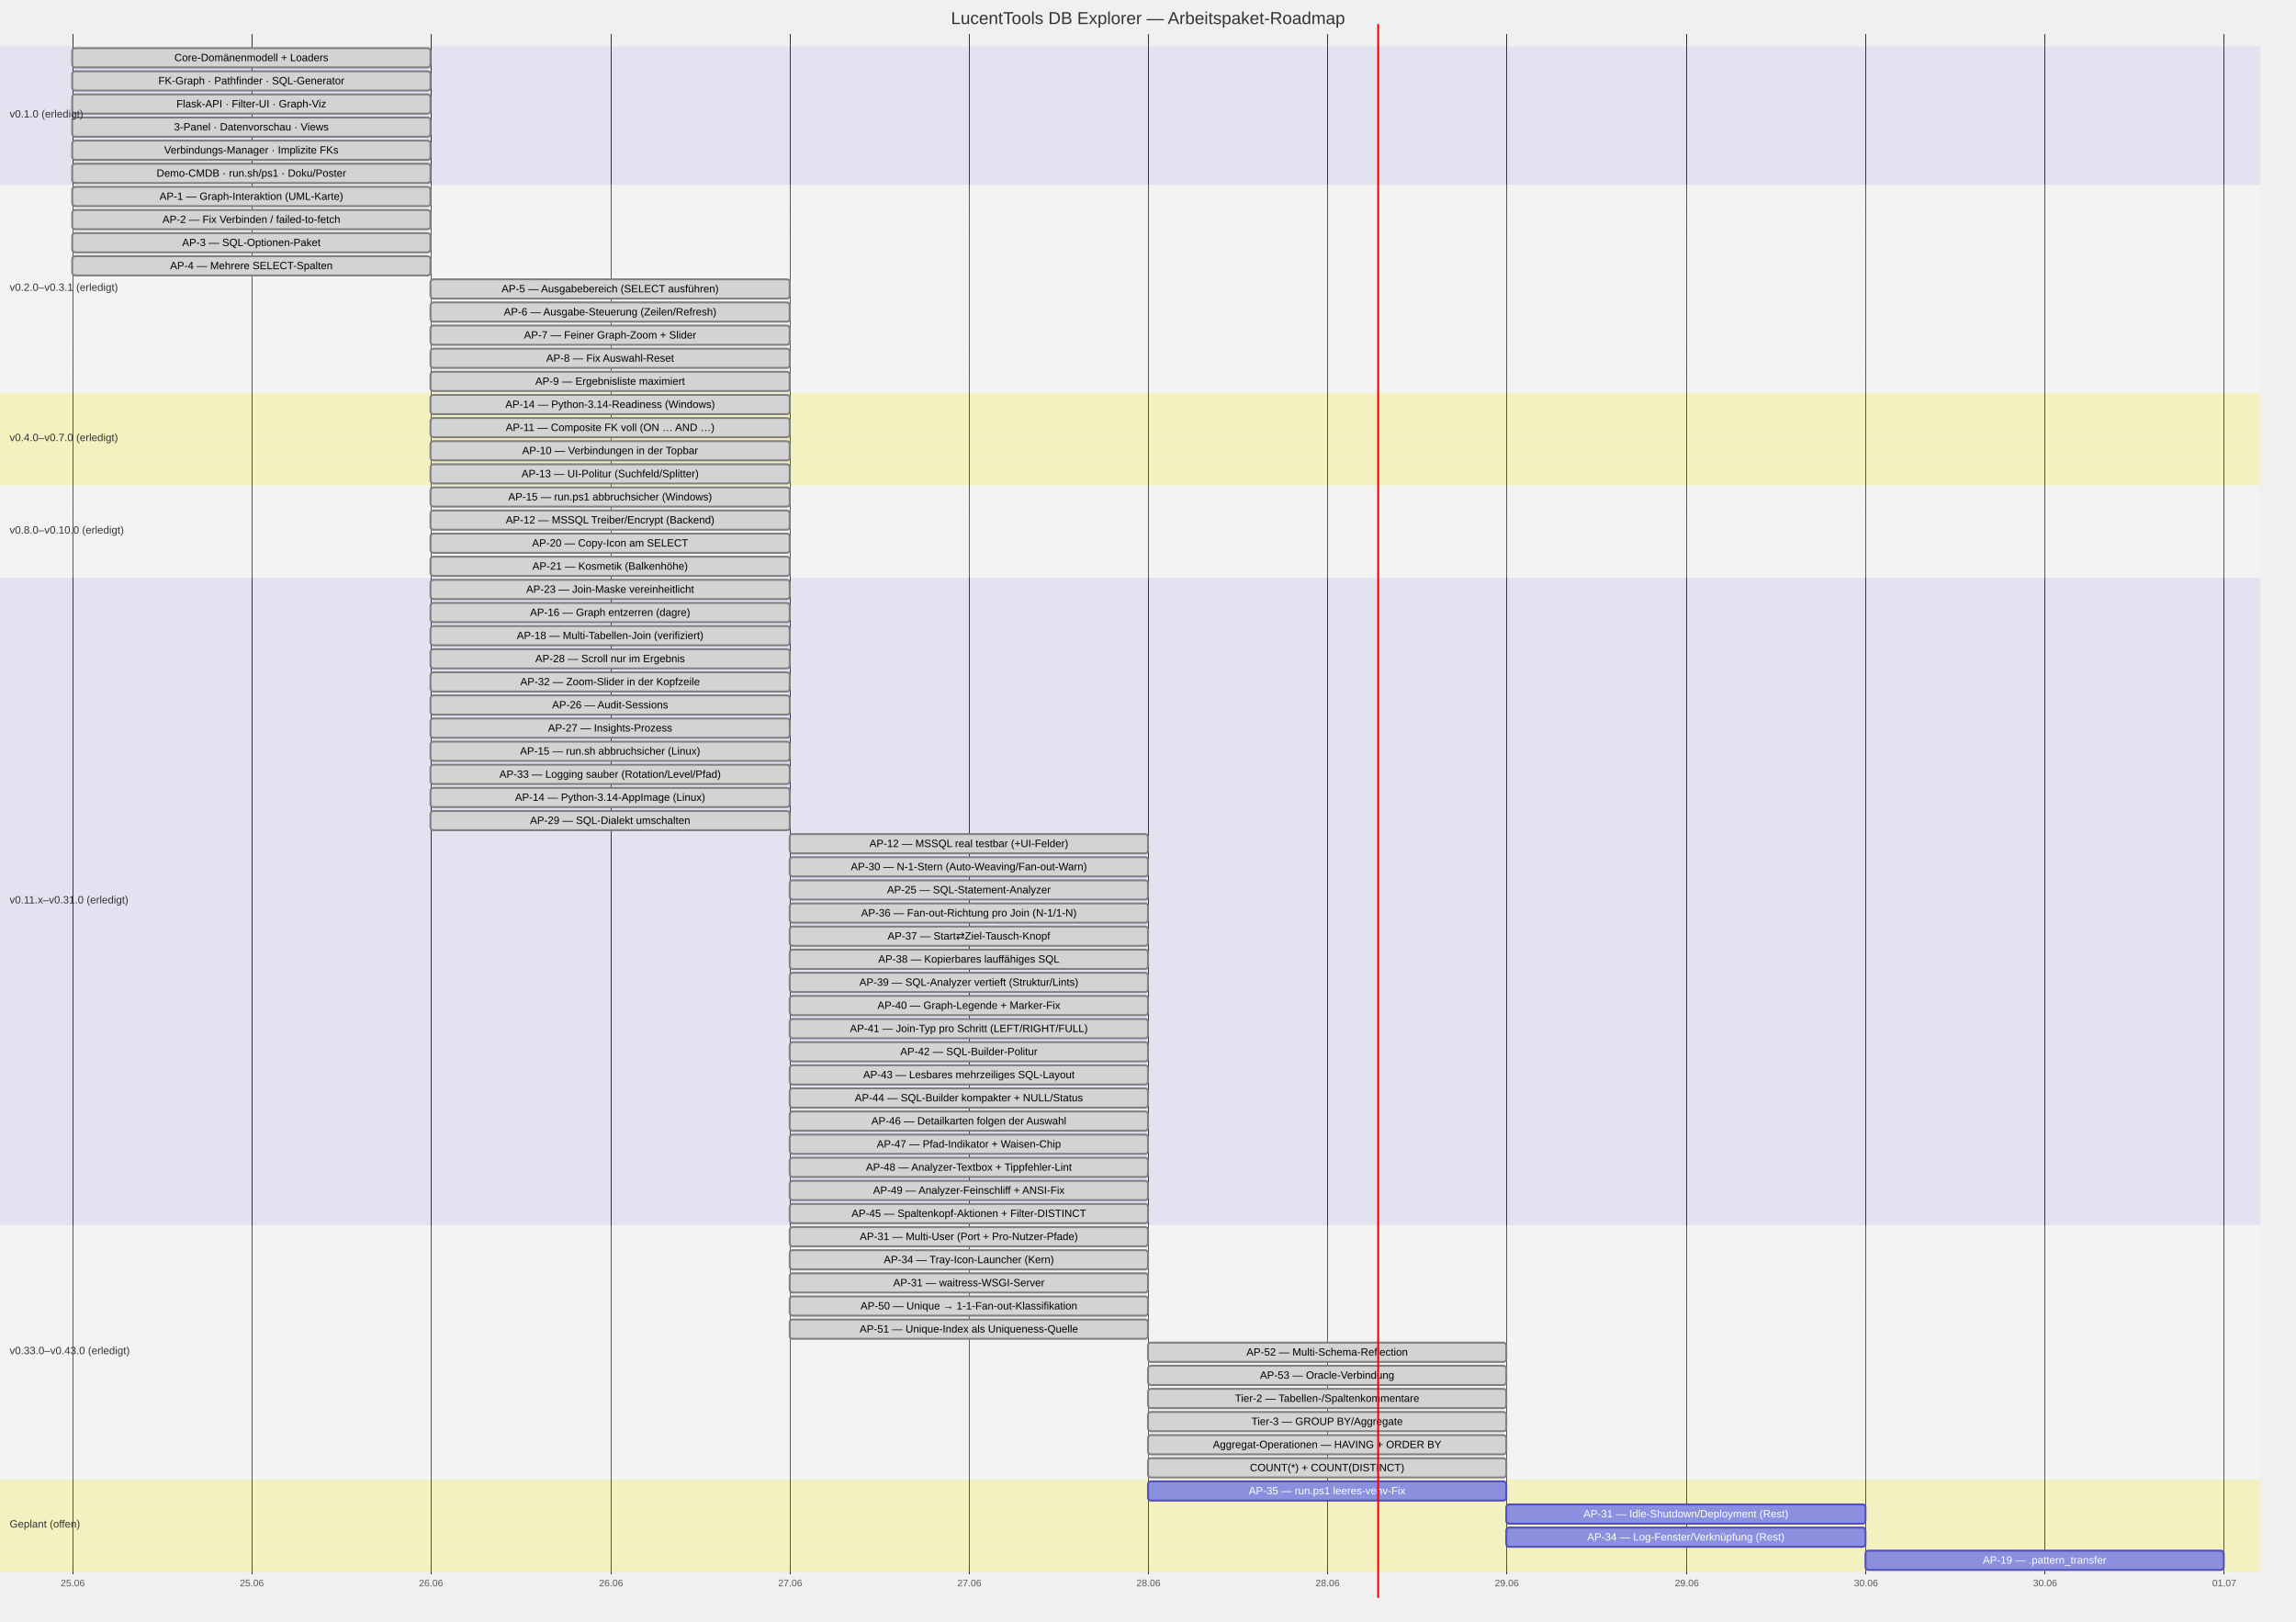
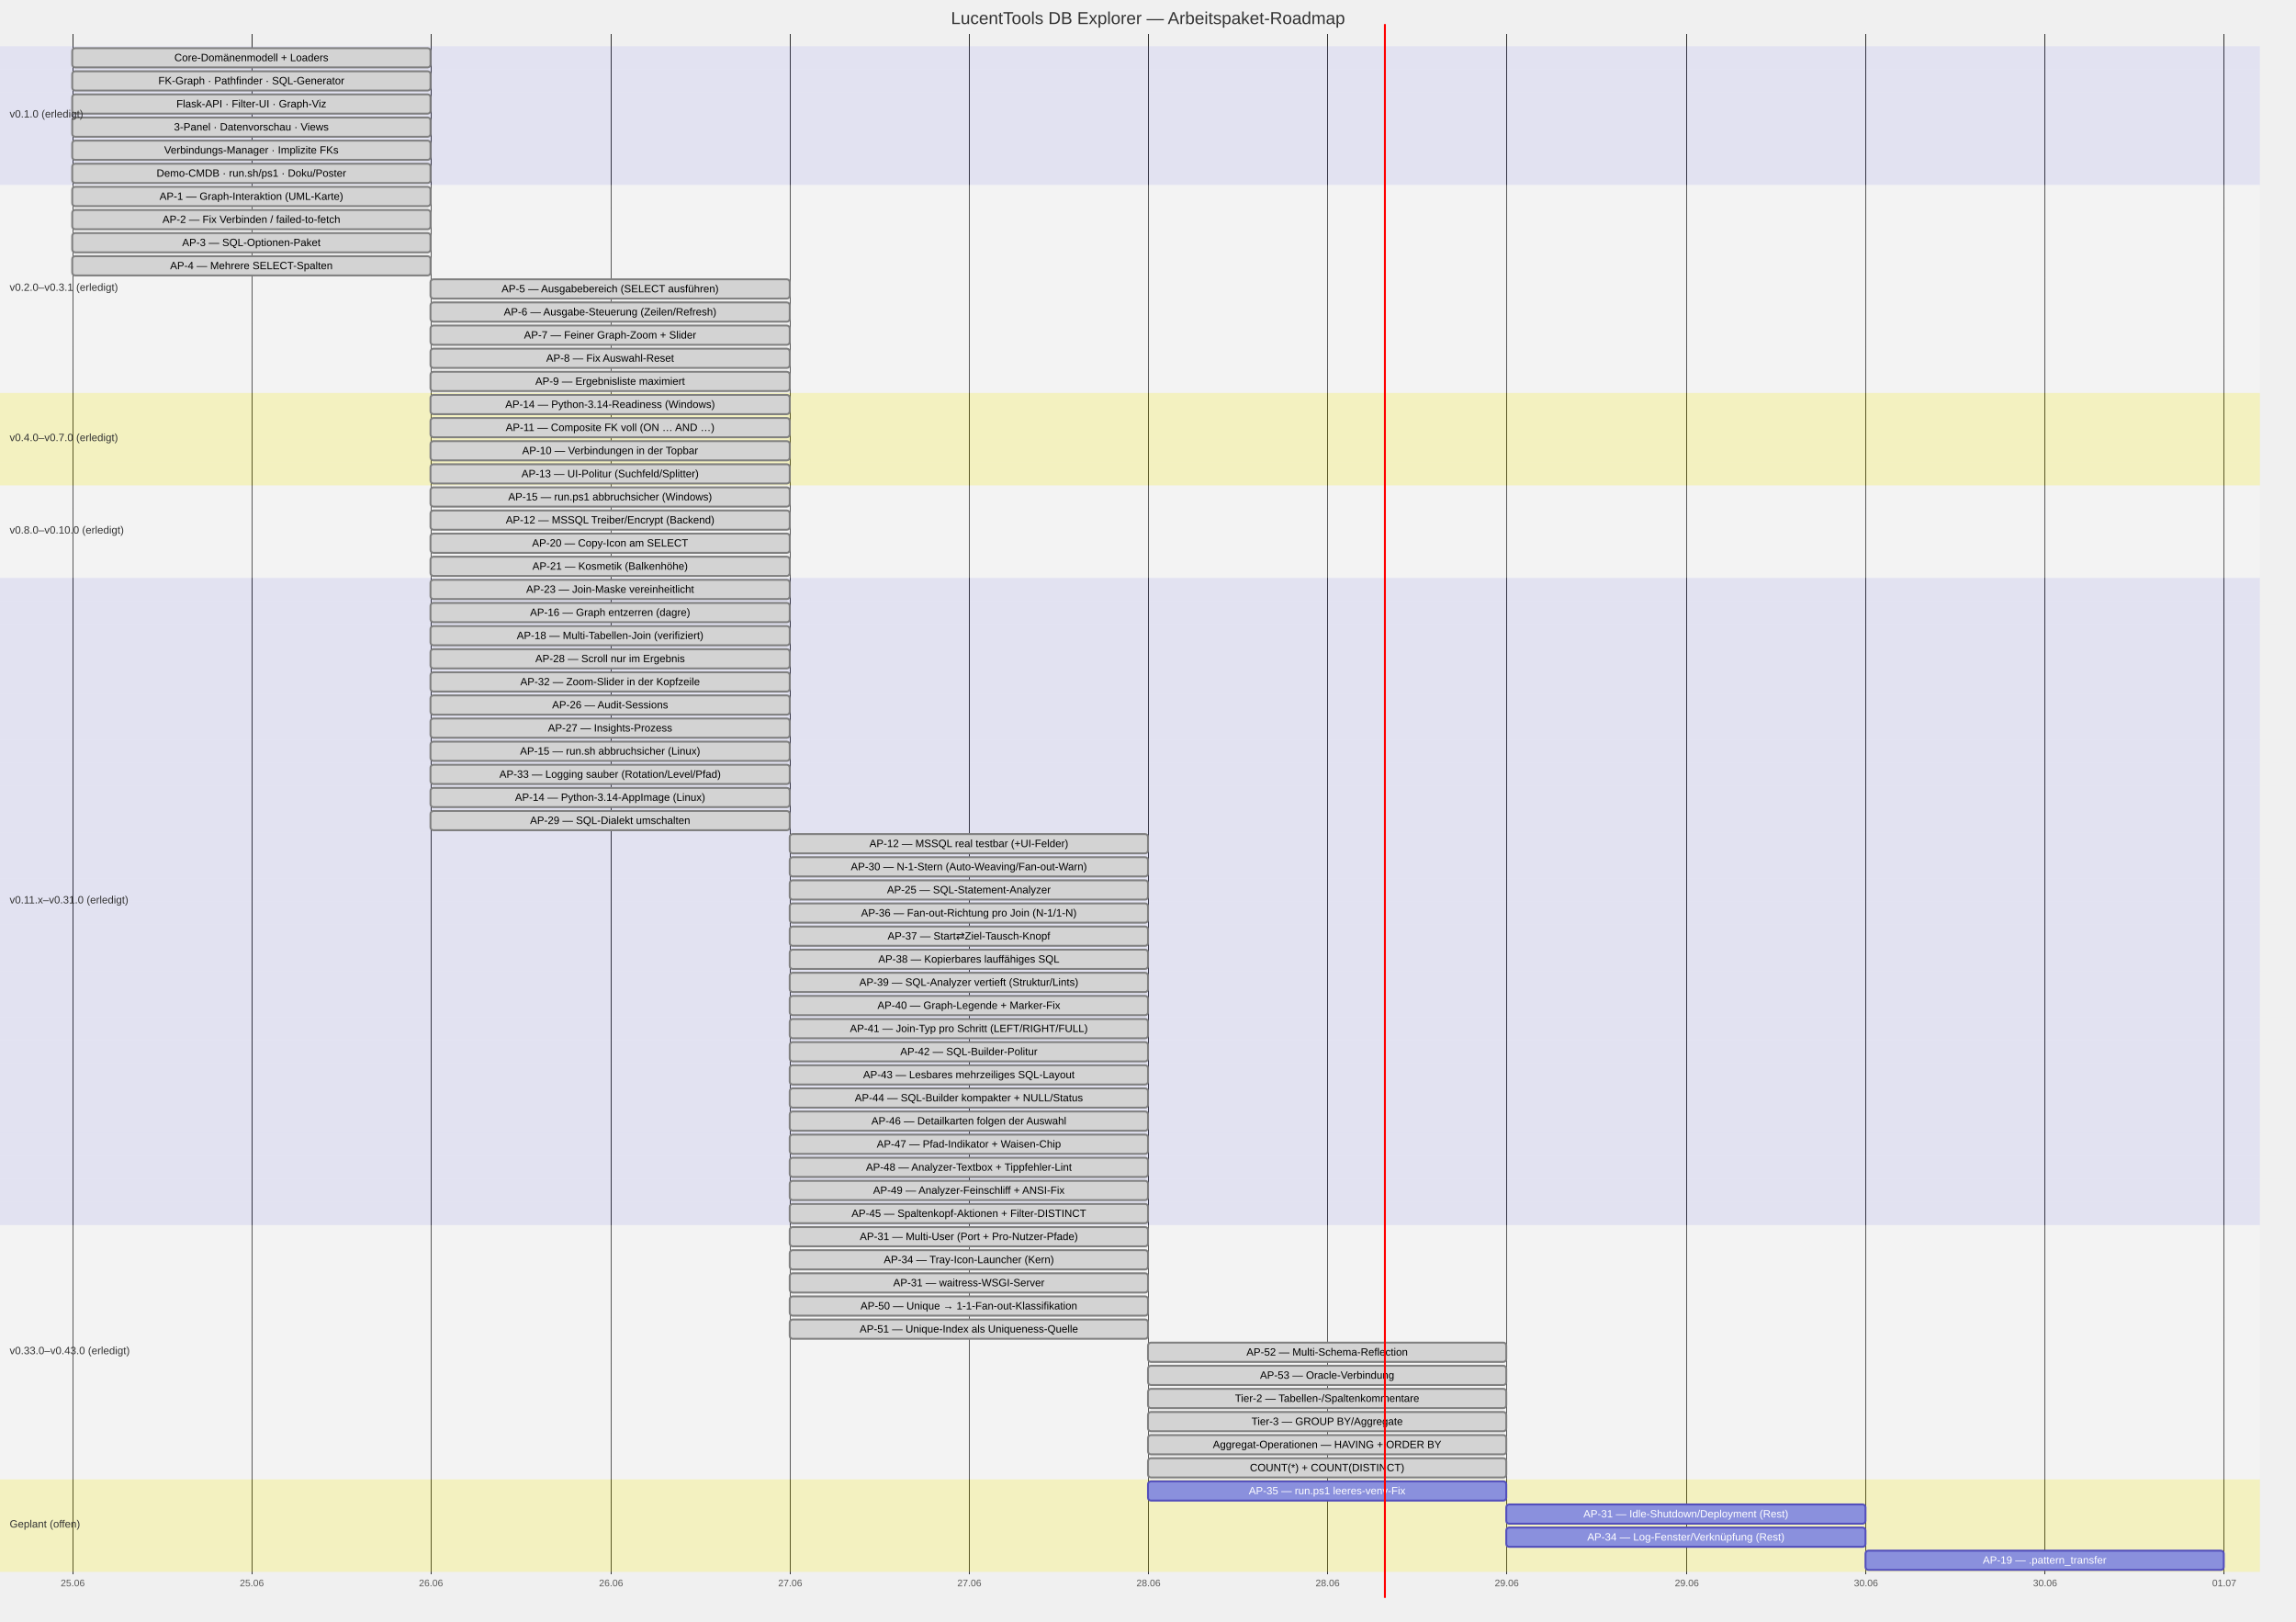
<svg xmlns="http://www.w3.org/2000/svg" id="my-svg" width="2384" viewBox="0 0 2384 1684" style="max-width: 2384px; background-color: transparent;" role="graphics-document document" aria-roledescription="gantt">
  <style>#my-svg{font-family:"trebuchet ms",verdana,arial,sans-serif;font-size:16px;fill:#333;}@keyframes edge-animation-frame{from{stroke-dashoffset:0;}}@keyframes dash{to{stroke-dashoffset:0;}}#my-svg .edge-animation-slow{stroke-dasharray:9,5!important;stroke-dashoffset:900;animation:dash 50s linear infinite;stroke-linecap:round;}#my-svg .edge-animation-fast{stroke-dasharray:9,5!important;stroke-dashoffset:900;animation:dash 20s linear infinite;stroke-linecap:round;}#my-svg .error-icon{fill:#552222;}#my-svg .error-text{fill:#552222;stroke:#552222;}#my-svg .edge-thickness-normal{stroke-width:1px;}#my-svg .edge-thickness-thick{stroke-width:3.5px;}#my-svg .edge-pattern-solid{stroke-dasharray:0;}#my-svg .edge-thickness-invisible{stroke-width:0;fill:none;}#my-svg .edge-pattern-dashed{stroke-dasharray:3;}#my-svg .edge-pattern-dotted{stroke-dasharray:2;}#my-svg .marker{fill:#333333;stroke:#333333;}#my-svg .marker.cross{stroke:#333333;}#my-svg svg{font-family:"trebuchet ms",verdana,arial,sans-serif;font-size:16px;}#my-svg p{margin:0;}#my-svg .mermaid-main-font{font-family:"trebuchet ms",verdana,arial,sans-serif;}#my-svg .exclude-range{fill:#eeeeee;}#my-svg .section{stroke:none;opacity:0.2;}#my-svg .section0{fill:rgba(102, 102, 255, 0.49);}#my-svg .section2{fill:#fff400;}#my-svg .section1,#my-svg .section3{fill:white;opacity:0.2;}#my-svg .sectionTitle0{fill:#333;}#my-svg .sectionTitle1{fill:#333;}#my-svg .sectionTitle2{fill:#333;}#my-svg .sectionTitle3{fill:#333;}#my-svg .sectionTitle{text-anchor:start;font-family:"trebuchet ms",verdana,arial,sans-serif;}#my-svg .grid .tick{stroke:lightgrey;opacity:0.8;shape-rendering:crispEdges;}#my-svg .grid .tick text{font-family:"trebuchet ms",verdana,arial,sans-serif;fill:#333;}#my-svg .grid path{stroke-width:0;}#my-svg .today{fill:none;stroke:red;stroke-width:2px;}#my-svg .task{stroke-width:2;}#my-svg .taskText{text-anchor:middle;font-family:"trebuchet ms",verdana,arial,sans-serif;}#my-svg .taskTextOutsideRight{fill:black;text-anchor:start;font-family:"trebuchet ms",verdana,arial,sans-serif;}#my-svg .taskTextOutsideLeft{fill:black;text-anchor:end;}#my-svg .task.clickable{cursor:pointer;}#my-svg .taskText.clickable{cursor:pointer;fill:#003163!important;font-weight:bold;}#my-svg .taskTextOutsideLeft.clickable{cursor:pointer;fill:#003163!important;font-weight:bold;}#my-svg .taskTextOutsideRight.clickable{cursor:pointer;fill:#003163!important;font-weight:bold;}#my-svg .taskText0,#my-svg .taskText1,#my-svg .taskText2,#my-svg .taskText3{fill:white;}#my-svg .task0,#my-svg .task1,#my-svg .task2,#my-svg .task3{fill:#8a90dd;stroke:#534fbc;}#my-svg .taskTextOutside0,#my-svg .taskTextOutside2{fill:black;}#my-svg .taskTextOutside1,#my-svg .taskTextOutside3{fill:black;}#my-svg .active0,#my-svg .active1,#my-svg .active2,#my-svg .active3{fill:#bfc7ff;stroke:#534fbc;}#my-svg .activeText0,#my-svg .activeText1,#my-svg .activeText2,#my-svg .activeText3{fill:black!important;}#my-svg .done0,#my-svg .done1,#my-svg .done2,#my-svg .done3{stroke:grey;fill:lightgrey;stroke-width:2;}#my-svg .doneText0,#my-svg .doneText1,#my-svg .doneText2,#my-svg .doneText3{fill:black!important;}#my-svg .doneText0.taskTextOutsideLeft,#my-svg .doneText0.taskTextOutsideRight,#my-svg .doneText1.taskTextOutsideLeft,#my-svg .doneText1.taskTextOutsideRight,#my-svg .doneText2.taskTextOutsideLeft,#my-svg .doneText2.taskTextOutsideRight,#my-svg .doneText3.taskTextOutsideLeft,#my-svg .doneText3.taskTextOutsideRight{fill:black!important;}#my-svg .crit0,#my-svg .crit1,#my-svg .crit2,#my-svg .crit3{stroke:#ff8888;fill:red;stroke-width:2;}#my-svg .activeCrit0,#my-svg .activeCrit1,#my-svg .activeCrit2,#my-svg .activeCrit3{stroke:#ff8888;fill:#bfc7ff;stroke-width:2;}#my-svg .doneCrit0,#my-svg .doneCrit1,#my-svg .doneCrit2,#my-svg .doneCrit3{stroke:#ff8888;fill:lightgrey;stroke-width:2;cursor:pointer;shape-rendering:crispEdges;}#my-svg .milestone{transform:rotate(45deg) scale(0.8,0.8);}#my-svg .milestoneText{font-style:italic;}#my-svg .doneCritText0,#my-svg .doneCritText1,#my-svg .doneCritText2,#my-svg .doneCritText3{fill:black!important;}#my-svg .doneCritText0.taskTextOutsideLeft,#my-svg .doneCritText0.taskTextOutsideRight,#my-svg .doneCritText1.taskTextOutsideLeft,#my-svg .doneCritText1.taskTextOutsideRight,#my-svg .doneCritText2.taskTextOutsideLeft,#my-svg .doneCritText2.taskTextOutsideRight,#my-svg .doneCritText3.taskTextOutsideLeft,#my-svg .doneCritText3.taskTextOutsideRight{fill:black!important;}#my-svg .vert{stroke:navy;}#my-svg .vertText{font-size:15px;text-anchor:middle;fill:navy!important;}#my-svg .activeCritText0,#my-svg .activeCritText1,#my-svg .activeCritText2,#my-svg .activeCritText3{fill:black!important;}#my-svg .titleText{text-anchor:middle;font-size:18px;fill:#333;font-family:"trebuchet ms",verdana,arial,sans-serif;}#my-svg .node .neo-node{stroke:#9370DB;}#my-svg [data-look="neo"].node rect,#my-svg [data-look="neo"].cluster rect,#my-svg [data-look="neo"].node polygon{stroke:#9370DB;filter:drop-shadow(1px 2px 2px rgba(185, 185, 185, 1));}#my-svg [data-look="neo"].node path{stroke:#9370DB;stroke-width:1px;}#my-svg [data-look="neo"].node .outer-path{filter:drop-shadow(1px 2px 2px rgba(185, 185, 185, 1));}#my-svg [data-look="neo"].node .neo-line path{stroke:#9370DB;filter:none;}#my-svg [data-look="neo"].node circle{stroke:#9370DB;filter:drop-shadow(1px 2px 2px rgba(185, 185, 185, 1));}#my-svg [data-look="neo"].node circle .state-start{fill:#000000;}#my-svg [data-look="neo"].icon-shape .icon{fill:#9370DB;filter:drop-shadow(1px 2px 2px rgba(185, 185, 185, 1));}#my-svg [data-look="neo"].icon-shape .icon-neo path{stroke:#9370DB;filter:drop-shadow(1px 2px 2px rgba(185, 185, 185, 1));}#my-svg :root{--mermaid-font-family:"trebuchet ms",verdana,arial,sans-serif;}</style>
  <g />
  <g class="grid" transform="translate(75, 1634)" fill="none" font-size="10" font-family="sans-serif" text-anchor="middle">
    <path class="domain" stroke="currentColor" d="M0.5,-1599V0.5H2234.5V-1599" />
    <g class="tick" opacity="1" transform="translate(0.5,0)">
      <line stroke="currentColor" y2="-1599" />
      <text fill="#000" y="3" dy="1em" stroke="none" font-size="10" style="text-anchor: middle;"> 25.06</text>
    </g>
    <g class="tick" opacity="1" transform="translate(186.5,0)">
      <line stroke="currentColor" y2="-1599" />
      <text fill="#000" y="3" dy="1em" stroke="none" font-size="10" style="text-anchor: middle;"> 25.06</text>
    </g>
    <g class="tick" opacity="1" transform="translate(372.5,0)">
      <line stroke="currentColor" y2="-1599" />
      <text fill="#000" y="3" dy="1em" stroke="none" font-size="10" style="text-anchor: middle;"> 26.06</text>
    </g>
    <g class="tick" opacity="1" transform="translate(559.5,0)">
      <line stroke="currentColor" y2="-1599" />
      <text fill="#000" y="3" dy="1em" stroke="none" font-size="10" style="text-anchor: middle;"> 26.06</text>
    </g>
    <g class="tick" opacity="1" transform="translate(745.5,0)">
      <line stroke="currentColor" y2="-1599" />
      <text fill="#000" y="3" dy="1em" stroke="none" font-size="10" style="text-anchor: middle;"> 27.06</text>
    </g>
    <g class="tick" opacity="1" transform="translate(931.5,0)">
      <line stroke="currentColor" y2="-1599" />
      <text fill="#000" y="3" dy="1em" stroke="none" font-size="10" style="text-anchor: middle;"> 27.06</text>
    </g>
    <g class="tick" opacity="1" transform="translate(1117.5,0)">
      <line stroke="currentColor" y2="-1599" />
      <text fill="#000" y="3" dy="1em" stroke="none" font-size="10" style="text-anchor: middle;"> 28.06</text>
    </g>
    <g class="tick" opacity="1" transform="translate(1303.5,0)">
      <line stroke="currentColor" y2="-1599" />
      <text fill="#000" y="3" dy="1em" stroke="none" font-size="10" style="text-anchor: middle;"> 28.06</text>
    </g>
    <g class="tick" opacity="1" transform="translate(1489.5,0)">
      <line stroke="currentColor" y2="-1599" />
      <text fill="#000" y="3" dy="1em" stroke="none" font-size="10" style="text-anchor: middle;"> 29.06</text>
    </g>
    <g class="tick" opacity="1" transform="translate(1676.5,0)">
      <line stroke="currentColor" y2="-1599" />
      <text fill="#000" y="3" dy="1em" stroke="none" font-size="10" style="text-anchor: middle;"> 29.06</text>
    </g>
    <g class="tick" opacity="1" transform="translate(1862.5,0)">
      <line stroke="currentColor" y2="-1599" />
      <text fill="#000" y="3" dy="1em" stroke="none" font-size="10" style="text-anchor: middle;"> 30.06</text>
    </g>
    <g class="tick" opacity="1" transform="translate(2048.5,0)">
      <line stroke="currentColor" y2="-1599" />
      <text fill="#000" y="3" dy="1em" stroke="none" font-size="10" style="text-anchor: middle;"> 30.06</text>
    </g>
    <g class="tick" opacity="1" transform="translate(2234.5,0)">
      <line stroke="currentColor" y2="-1599" />
      <text fill="#000" y="3" dy="1em" stroke="none" font-size="10" style="text-anchor: middle;"> 01.07</text>
    </g>
  </g>
  <g>
    <rect x="0" y="48" width="2346.5" height="24" class="section section0" />
    <rect x="0" y="72" width="2346.5" height="24" class="section section0" />
    <rect x="0" y="96" width="2346.5" height="24" class="section section0" />
    <rect x="0" y="120" width="2346.5" height="24" class="section section0" />
    <rect x="0" y="144" width="2346.5" height="24" class="section section0" />
    <rect x="0" y="168" width="2346.5" height="24" class="section section0" />
    <rect x="0" y="192" width="2346.5" height="24" class="section section1" />
    <rect x="0" y="216" width="2346.5" height="24" class="section section1" />
    <rect x="0" y="240" width="2346.5" height="24" class="section section1" />
    <rect x="0" y="264" width="2346.5" height="24" class="section section1" />
    <rect x="0" y="288" width="2346.5" height="24" class="section section1" />
    <rect x="0" y="312" width="2346.5" height="24" class="section section1" />
    <rect x="0" y="336" width="2346.5" height="24" class="section section1" />
    <rect x="0" y="360" width="2346.5" height="24" class="section section1" />
    <rect x="0" y="384" width="2346.5" height="24" class="section section1" />
    <rect x="0" y="408" width="2346.5" height="24" class="section section2" />
    <rect x="0" y="432" width="2346.5" height="24" class="section section2" />
    <rect x="0" y="456" width="2346.5" height="24" class="section section2" />
    <rect x="0" y="480" width="2346.5" height="24" class="section section2" />
    <rect x="0" y="504" width="2346.5" height="24" class="section section3" />
    <rect x="0" y="528" width="2346.5" height="24" class="section section3" />
    <rect x="0" y="552" width="2346.5" height="24" class="section section3" />
    <rect x="0" y="576" width="2346.5" height="24" class="section section3" />
    <rect x="0" y="600" width="2346.5" height="24" class="section section0" />
    <rect x="0" y="624" width="2346.5" height="24" class="section section0" />
    <rect x="0" y="648" width="2346.5" height="24" class="section section0" />
    <rect x="0" y="672" width="2346.5" height="24" class="section section0" />
    <rect x="0" y="696" width="2346.5" height="24" class="section section0" />
    <rect x="0" y="720" width="2346.5" height="24" class="section section0" />
    <rect x="0" y="744" width="2346.5" height="24" class="section section0" />
    <rect x="0" y="768" width="2346.5" height="24" class="section section0" />
    <rect x="0" y="792" width="2346.5" height="24" class="section section0" />
    <rect x="0" y="816" width="2346.5" height="24" class="section section0" />
    <rect x="0" y="840" width="2346.5" height="24" class="section section0" />
    <rect x="0" y="864" width="2346.5" height="24" class="section section0" />
    <rect x="0" y="888" width="2346.5" height="24" class="section section0" />
    <rect x="0" y="912" width="2346.5" height="24" class="section section0" />
    <rect x="0" y="936" width="2346.5" height="24" class="section section0" />
    <rect x="0" y="960" width="2346.5" height="24" class="section section0" />
    <rect x="0" y="984" width="2346.5" height="24" class="section section0" />
    <rect x="0" y="1008" width="2346.5" height="24" class="section section0" />
    <rect x="0" y="1032" width="2346.5" height="24" class="section section0" />
    <rect x="0" y="1056" width="2346.5" height="24" class="section section0" />
    <rect x="0" y="1080" width="2346.5" height="24" class="section section0" />
    <rect x="0" y="1104" width="2346.5" height="24" class="section section0" />
    <rect x="0" y="1128" width="2346.5" height="24" class="section section0" />
    <rect x="0" y="1152" width="2346.5" height="24" class="section section0" />
    <rect x="0" y="1176" width="2346.5" height="24" class="section section0" />
    <rect x="0" y="1200" width="2346.5" height="24" class="section section0" />
    <rect x="0" y="1224" width="2346.5" height="24" class="section section0" />
    <rect x="0" y="1248" width="2346.5" height="24" class="section section0" />
    <rect x="0" y="1272" width="2346.5" height="24" class="section section1" />
    <rect x="0" y="1296" width="2346.5" height="24" class="section section1" />
    <rect x="0" y="1320" width="2346.5" height="24" class="section section1" />
    <rect x="0" y="1344" width="2346.5" height="24" class="section section1" />
    <rect x="0" y="1368" width="2346.5" height="24" class="section section1" />
    <rect x="0" y="1392" width="2346.5" height="24" class="section section1" />
    <rect x="0" y="1416" width="2346.5" height="24" class="section section1" />
    <rect x="0" y="1440" width="2346.5" height="24" class="section section1" />
    <rect x="0" y="1464" width="2346.5" height="24" class="section section1" />
    <rect x="0" y="1488" width="2346.5" height="24" class="section section1" />
    <rect x="0" y="1512" width="2346.5" height="24" class="section section1" />
    <rect x="0" y="1536" width="2346.5" height="24" class="section section2" />
    <rect x="0" y="1560" width="2346.5" height="24" class="section section2" />
    <rect x="0" y="1584" width="2346.5" height="24" class="section section2" />
    <rect x="0" y="1608" width="2346.5" height="24" class="section section2" />
  </g>
  <g>
    <rect id="my-svg-d1" rx="3" ry="3" x="75" y="50" width="372" height="20" transform-origin="261px 60px" class="task done0" />
    <rect id="my-svg-d2" rx="3" ry="3" x="75" y="74" width="372" height="20" transform-origin="261px 84px" class="task done0" />
    <rect id="my-svg-d3" rx="3" ry="3" x="75" y="98" width="372" height="20" transform-origin="261px 108px" class="task done0" />
    <rect id="my-svg-d4" rx="3" ry="3" x="75" y="122" width="372" height="20" transform-origin="261px 132px" class="task done0" />
    <rect id="my-svg-d5" rx="3" ry="3" x="75" y="146" width="372" height="20" transform-origin="261px 156px" class="task done0" />
    <rect id="my-svg-d6" rx="3" ry="3" x="75" y="170" width="372" height="20" transform-origin="261px 180px" class="task done0" />
    <rect id="my-svg-a1" rx="3" ry="3" x="75" y="194" width="372" height="20" transform-origin="261px 204px" class="task done1" />
    <rect id="my-svg-a2" rx="3" ry="3" x="75" y="218" width="372" height="20" transform-origin="261px 228px" class="task done1" />
    <rect id="my-svg-a3" rx="3" ry="3" x="75" y="242" width="372" height="20" transform-origin="261px 252px" class="task done1" />
    <rect id="my-svg-a4" rx="3" ry="3" x="75" y="266" width="372" height="20" transform-origin="261px 276px" class="task done1" />
    <rect id="my-svg-a5" rx="3" ry="3" x="447" y="290" width="373" height="20" transform-origin="633.5px 300px" class="task done1" />
    <rect id="my-svg-a6" rx="3" ry="3" x="447" y="314" width="373" height="20" transform-origin="633.5px 324px" class="task done1" />
    <rect id="my-svg-a7" rx="3" ry="3" x="447" y="338" width="373" height="20" transform-origin="633.5px 348px" class="task done1" />
    <rect id="my-svg-a8" rx="3" ry="3" x="447" y="362" width="373" height="20" transform-origin="633.5px 372px" class="task done1" />
    <rect id="my-svg-a9" rx="3" ry="3" x="447" y="386" width="373" height="20" transform-origin="633.5px 396px" class="task done1" />
    <rect id="my-svg-b1" rx="3" ry="3" x="447" y="410" width="373" height="20" transform-origin="633.5px 420px" class="task done2" />
    <rect id="my-svg-b2" rx="3" ry="3" x="447" y="434" width="373" height="20" transform-origin="633.5px 444px" class="task done2" />
    <rect id="my-svg-b3" rx="3" ry="3" x="447" y="458" width="373" height="20" transform-origin="633.5px 468px" class="task done2" />
    <rect id="my-svg-b4" rx="3" ry="3" x="447" y="482" width="373" height="20" transform-origin="633.5px 492px" class="task done2" />
    <rect id="my-svg-c1" rx="3" ry="3" x="447" y="506" width="373" height="20" transform-origin="633.5px 516px" class="task done3" />
    <rect id="my-svg-c2" rx="3" ry="3" x="447" y="530" width="373" height="20" transform-origin="633.5px 540px" class="task done3" />
    <rect id="my-svg-c3" rx="3" ry="3" x="447" y="554" width="373" height="20" transform-origin="633.5px 564px" class="task done3" />
    <rect id="my-svg-c4" rx="3" ry="3" x="447" y="578" width="373" height="20" transform-origin="633.5px 588px" class="task done3" />
    <rect id="my-svg-e1" rx="3" ry="3" x="447" y="602" width="373" height="20" transform-origin="633.5px 612px" class="task done0" />
    <rect id="my-svg-e2" rx="3" ry="3" x="447" y="626" width="373" height="20" transform-origin="633.5px 636px" class="task done0" />
    <rect id="my-svg-e3" rx="3" ry="3" x="447" y="650" width="373" height="20" transform-origin="633.5px 660px" class="task done0" />
    <rect id="my-svg-e4" rx="3" ry="3" x="447" y="674" width="373" height="20" transform-origin="633.5px 684px" class="task done0" />
    <rect id="my-svg-e5" rx="3" ry="3" x="447" y="698" width="373" height="20" transform-origin="633.5px 708px" class="task done0" />
    <rect id="my-svg-e6" rx="3" ry="3" x="447" y="722" width="373" height="20" transform-origin="633.5px 732px" class="task done0" />
    <rect id="my-svg-e7" rx="3" ry="3" x="447" y="746" width="373" height="20" transform-origin="633.5px 756px" class="task done0" />
    <rect id="my-svg-e8" rx="3" ry="3" x="447" y="770" width="373" height="20" transform-origin="633.5px 780px" class="task done0" />
    <rect id="my-svg-e9" rx="3" ry="3" x="447" y="794" width="373" height="20" transform-origin="633.5px 804px" class="task done0" />
    <rect id="my-svg-e10" rx="3" ry="3" x="447" y="818" width="373" height="20" transform-origin="633.5px 828px" class="task done0" />
    <rect id="my-svg-e11" rx="3" ry="3" x="447" y="842" width="373" height="20" transform-origin="633.5px 852px" class="task done0" />
    <rect id="my-svg-e12" rx="3" ry="3" x="820" y="866" width="372" height="20" transform-origin="1006px 876px" class="task done0" />
    <rect id="my-svg-e13" rx="3" ry="3" x="820" y="890" width="372" height="20" transform-origin="1006px 900px" class="task done0" />
    <rect id="my-svg-e14" rx="3" ry="3" x="820" y="914" width="372" height="20" transform-origin="1006px 924px" class="task done0" />
    <rect id="my-svg-e15" rx="3" ry="3" x="820" y="938" width="372" height="20" transform-origin="1006px 948px" class="task done0" />
    <rect id="my-svg-e16" rx="3" ry="3" x="820" y="962" width="372" height="20" transform-origin="1006px 972px" class="task done0" />
    <rect id="my-svg-e17" rx="3" ry="3" x="820" y="986" width="372" height="20" transform-origin="1006px 996px" class="task done0" />
    <rect id="my-svg-e18" rx="3" ry="3" x="820" y="1010" width="372" height="20" transform-origin="1006px 1020px" class="task done0" />
    <rect id="my-svg-e19" rx="3" ry="3" x="820" y="1034" width="372" height="20" transform-origin="1006px 1044px" class="task done0" />
    <rect id="my-svg-e20" rx="3" ry="3" x="820" y="1058" width="372" height="20" transform-origin="1006px 1068px" class="task done0" />
    <rect id="my-svg-e21" rx="3" ry="3" x="820" y="1082" width="372" height="20" transform-origin="1006px 1092px" class="task done0" />
    <rect id="my-svg-e22" rx="3" ry="3" x="820" y="1106" width="372" height="20" transform-origin="1006px 1116px" class="task done0" />
    <rect id="my-svg-e23" rx="3" ry="3" x="820" y="1130" width="372" height="20" transform-origin="1006px 1140px" class="task done0" />
    <rect id="my-svg-e24" rx="3" ry="3" x="820" y="1154" width="372" height="20" transform-origin="1006px 1164px" class="task done0" />
    <rect id="my-svg-e25" rx="3" ry="3" x="820" y="1178" width="372" height="20" transform-origin="1006px 1188px" class="task done0" />
    <rect id="my-svg-e26" rx="3" ry="3" x="820" y="1202" width="372" height="20" transform-origin="1006px 1212px" class="task done0" />
    <rect id="my-svg-e27" rx="3" ry="3" x="820" y="1226" width="372" height="20" transform-origin="1006px 1236px" class="task done0" />
    <rect id="my-svg-e28" rx="3" ry="3" x="820" y="1250" width="372" height="20" transform-origin="1006px 1260px" class="task done0" />
    <rect id="my-svg-f1" rx="3" ry="3" x="820" y="1274" width="372" height="20" transform-origin="1006px 1284px" class="task done1" />
    <rect id="my-svg-f2" rx="3" ry="3" x="820" y="1298" width="372" height="20" transform-origin="1006px 1308px" class="task done1" />
    <rect id="my-svg-f3" rx="3" ry="3" x="820" y="1322" width="372" height="20" transform-origin="1006px 1332px" class="task done1" />
    <rect id="my-svg-f4" rx="3" ry="3" x="820" y="1346" width="372" height="20" transform-origin="1006px 1356px" class="task done1" />
    <rect id="my-svg-f5" rx="3" ry="3" x="820" y="1370" width="372" height="20" transform-origin="1006px 1380px" class="task done1" />
    <rect id="my-svg-f6" rx="3" ry="3" x="1192" y="1394" width="372" height="20" transform-origin="1378px 1404px" class="task done1" />
    <rect id="my-svg-f7" rx="3" ry="3" x="1192" y="1418" width="372" height="20" transform-origin="1378px 1428px" class="task done1" />
    <rect id="my-svg-f8" rx="3" ry="3" x="1192" y="1442" width="372" height="20" transform-origin="1378px 1452px" class="task done1" />
    <rect id="my-svg-f9" rx="3" ry="3" x="1192" y="1466" width="372" height="20" transform-origin="1378px 1476px" class="task done1" />
    <rect id="my-svg-f10" rx="3" ry="3" x="1192" y="1490" width="372" height="20" transform-origin="1378px 1500px" class="task done1" />
    <rect id="my-svg-f11" rx="3" ry="3" x="1192" y="1514" width="372" height="20" transform-origin="1378px 1524px" class="task done1" />
    <rect id="my-svg-p3" rx="3" ry="3" x="1192" y="1538" width="372" height="20" transform-origin="1378px 1548px" class="task task2" />
    <rect id="my-svg-p5" rx="3" ry="3" x="1564" y="1562" width="373" height="20" transform-origin="1750.5px 1572px" class="task task2" />
    <rect id="my-svg-p6" rx="3" ry="3" x="1564" y="1586" width="373" height="20" transform-origin="1750.5px 1596px" class="task task2" />
    <rect id="my-svg-p11" rx="3" ry="3" x="1937" y="1610" width="372" height="20" transform-origin="2123px 1620px" class="task task2" />
    <text id="my-svg-d1-text" font-size="11" x="261" y="63.5" class="taskText taskText0  doneText0 width-157.0771484375">Core-Domänenmodell + Loaders          </text>
    <text id="my-svg-d2-text" font-size="11" x="261" y="87.5" class="taskText taskText0  doneText0 width-191.59716796875">FK-Graph · Pathfinder · SQL-Generator </text>
    <text id="my-svg-d3-text" font-size="11" x="261" y="111.5" class="taskText taskText0  doneText0 width-155.171875">Flask-API · Filter-UI · Graph-Viz     </text>
    <text id="my-svg-d4-text" font-size="11" x="261" y="135.5" class="taskText taskText0  doneText0 width-158.5380859375">3-Panel · Datenvorschau · Views       </text>
    <text id="my-svg-d5-text" font-size="11" x="261" y="159.5" class="taskText taskText0  doneText0 width-179.1416015625">Verbindungs-Manager · Implizite FKs   </text>
    <text id="my-svg-d6-text" font-size="11" x="261" y="183.5" class="taskText taskText0  doneText0 width-194.73388671875">Demo-CMDB · run.sh/ps1 · Doku/Poster  </text>
    <text id="my-svg-a1-text" font-size="11" x="261" y="207.5" class="taskText taskText1  doneText1 width-187.953125">AP-1 — Graph-Interaktion (UML-Karte)        </text>
    <text id="my-svg-a2-text" font-size="11" x="261" y="231.5" class="taskText taskText1  doneText1 width-189.296875">AP-2 — Fix Verbinden / failed-to-fetch      </text>
    <text id="my-svg-a3-text" font-size="11" x="261" y="255.5" class="taskText taskText1  doneText1 width-136.41455078125">AP-3 — SQL-Optionen-Paket                   </text>
    <text id="my-svg-a4-text" font-size="11" x="261" y="279.5" class="taskText taskText1  doneText1 width-156.21875">AP-4 — Mehrere SELECT-Spalten               </text>
    <text id="my-svg-a5-text" font-size="11" x="633.5" y="303.5" class="taskText taskText1  doneText1 width-212.640625">AP-5 — Ausgabebereich (SELECT ausführen)    </text>
    <text id="my-svg-a6-text" font-size="11" x="633.5" y="327.5" class="taskText taskText1  doneText1 width-214.796875">AP-6 — Ausgabe-Steuerung (Zeilen/Refresh)   </text>
    <text id="my-svg-a7-text" font-size="11" x="633.5" y="351.5" class="taskText taskText1  doneText1 width-173.501953125">AP-7 — Feiner Graph-Zoom + Slider           </text>
    <text id="my-svg-a8-text" font-size="11" x="633.5" y="375.5" class="taskText taskText1  doneText1 width-125.8818359375">AP-8 — Fix Auswahl-Reset                    </text>
    <text id="my-svg-a9-text" font-size="11" x="633.5" y="399.5" class="taskText taskText1  doneText1 width-154.16064453125">AP-9 — Ergebnisliste maximiert              </text>
    <text id="my-svg-b1-text" font-size="11" x="633.5" y="423.5" class="taskText taskText2  doneText2 width-208.53125">AP-14 — Python-3.14-Readiness (Windows)     </text>
    <text id="my-svg-b2-text" font-size="11" x="633.5" y="447.5" class="taskText taskText2  doneText2 width-202.59375">AP-11 — Composite FK voll (ON … AND …)      </text>
    <text id="my-svg-b3-text" font-size="11" x="633.5" y="471.5" class="taskText taskText2  doneText2 width-179.13623046875">AP-10 — Verbindungen in der Topbar          </text>
    <text id="my-svg-b4-text" font-size="11" x="633.5" y="495.5" class="taskText taskText2  doneText2 width-185.84375">AP-13 — UI-Politur (Suchfeld/Splitter)      </text>
    <text id="my-svg-c1-text" font-size="11" x="633.5" y="519.5" class="taskText taskText3  doneText3 width-206.4375">AP-15 — run.ps1 abbruchsicher (Windows)     </text>
    <text id="my-svg-c2-text" font-size="11" x="633.5" y="543.5" class="taskText taskText3  doneText3 width-207.84375">AP-12 — MSSQL Treiber/Encrypt (Backend)     </text>
    <text id="my-svg-c3-text" font-size="11" x="633.5" y="567.5" class="taskText taskText3  doneText3 width-149.162109375">AP-20 — Copy-Icon am SELECT                 </text>
    <text id="my-svg-c4-text" font-size="11" x="633.5" y="591.5" class="taskText taskText3  doneText3 width-155.546875">AP-21 — Kosmetik (Balkenhöhe)               </text>
    <text id="my-svg-e1-text" font-size="11" x="633.5" y="615.5" class="taskText taskText0  doneText0 width-173.287109375">AP-23 — Join-Maske vereinheitlicht          </text>
    <text id="my-svg-e2-text" font-size="11" x="633.5" y="639.5" class="taskText taskText0  doneText0 width-163.109375">AP-16 — Graph entzerren (dagre)             </text>
    <text id="my-svg-e3-text" font-size="11" x="633.5" y="663.5" class="taskText taskText0  doneText0 width-197.640625">AP-18 — Multi-Tabellen-Join (verifiziert)   </text>
    <text id="my-svg-e4-text" font-size="11" x="633.5" y="687.5" class="taskText taskText0  doneText0 width-150.77685546875">AP-28 — Scroll nur im Ergebnis              </text>
    <text id="my-svg-e5-text" font-size="11" x="633.5" y="711.5" class="taskText taskText0  doneText0 width-183.1875">AP-32 — Zoom-Slider in der Kopfzeile        </text>
    <text id="my-svg-e6-text" font-size="11" x="633.5" y="735.5" class="taskText taskText0  doneText0 width-112.70654296875">AP-26 — Audit-Sessions                      </text>
    <text id="my-svg-e7-text" font-size="11" x="633.5" y="759.5" class="taskText taskText0  doneText0 width-120.41943359375">AP-27 — Insights-Prozess                    </text>
    <text id="my-svg-e8-text" font-size="11" x="633.5" y="783.5" class="taskText taskText0  doneText0 width-183.75">AP-15 — run.sh abbruchsicher (Linux)        </text>
    <text id="my-svg-e9-text" font-size="11" x="633.5" y="807.5" class="taskText taskText0  doneText0 width-228.703125">AP-33 — Logging sauber (Rotation/Level/Pfad) </text>
    <text id="my-svg-e10-text" font-size="11" x="633.5" y="831.5" class="taskText taskText0  doneText0 width-192.046875">AP-14 — Python-3.14-AppImage (Linux)         </text>
    <text id="my-svg-e11-text" font-size="11" x="633.5" y="855.5" class="taskText taskText0  doneText0 width-159.8125">AP-29 — SQL-Dialekt umschalten               </text>
    <text id="my-svg-e12-text" font-size="11" x="1006" y="879.5" class="taskText taskText0  doneText0 width-197.984375">AP-12 — MSSQL real testbar (+UI-Felder)      </text>
    <text id="my-svg-e13-text" font-size="11" x="1006" y="903.5" class="taskText taskText0  doneText0 width-241.125">AP-30 — N-1-Stern (Auto-Weaving/Fan-out-Warn) </text>
    <text id="my-svg-e14-text" font-size="11" x="1006" y="927.5" class="taskText taskText0  doneText0 width-163.7373046875">AP-25 — SQL-Statement-Analyzer               </text>
    <text id="my-svg-e15-text" font-size="11" x="1006" y="951.5" class="taskText taskText0  doneText0 width-221.765625">AP-36 — Fan-out-Richtung pro Join (N-1/1-N)  </text>
    <text id="my-svg-e16-text" font-size="11" x="1006" y="975.5" class="taskText taskText0  doneText0 width-164.2294921875">AP-37 — Start⇄Ziel-Tausch-Knopf              </text>
    <text id="my-svg-e17-text" font-size="11" x="1006" y="999.5" class="taskText taskText0  doneText0 width-180.388671875">AP-38 — Kopierbares lauffähiges SQL          </text>
    <text id="my-svg-e18-text" font-size="11" x="1006" y="1023.5" class="taskText taskText0  doneText0 width-229.40625">AP-39 — SQL-Analyzer vertieft (Struktur/Lints) </text>
    <text id="my-svg-e19-text" font-size="11" x="1006" y="1047.5" class="taskText taskText0  doneText0 width-182.83251953125">AP-40 — Graph-Legende + Marker-Fix           </text>
    <text id="my-svg-e20-text" font-size="11" x="1006" y="1071.5" class="taskText taskText0  doneText0 width-240.8125">AP-41 — Join-Typ pro Schritt (LEFT/RIGHT/FULL) </text>
    <text id="my-svg-e21-text" font-size="11" x="1006" y="1095.5" class="taskText taskText0  doneText0 width-137.5693359375">AP-42 — SQL-Builder-Politur                 </text>
    <text id="my-svg-e22-text" font-size="11" x="1006" y="1119.5" class="taskText taskText0  doneText0 width-210.3369140625">AP-43 — Lesbares mehrzeiliges SQL-Layout      </text>
    <text id="my-svg-e23-text" font-size="11" x="1006" y="1143.5" class="taskText taskText0  doneText0 width-230.50537109375">AP-44 — SQL-Builder kompakter + NULL/Status </text>
    <text id="my-svg-e24-text" font-size="11" x="1006" y="1167.5" class="taskText taskText0  doneText0 width-200.8125">AP-46 — Detailkarten folgen der Auswahl       </text>
    <text id="my-svg-e25-text" font-size="11" x="1006" y="1191.5" class="taskText taskText0  doneText0 width-185.6875">AP-47 — Pfad-Indikator + Waisen-Chip         </text>
    <text id="my-svg-e26-text" font-size="11" x="1006" y="1215.5" class="taskText taskText0  doneText0 width-214.08056640625">AP-48 — Analyzer-Textbox + Tippfehler-Lint   </text>
    <text id="my-svg-e27-text" font-size="11" x="1006" y="1239.5" class="taskText taskText0  doneText0 width-192.720703125">AP-49 — Analyzer-Feinschliff + ANSI-Fix       </text>
    <text id="my-svg-e28-text" font-size="11" x="1006" y="1263.5" class="taskText taskText0  doneText0 width-237.23193359375">AP-45 — Spaltenkopf-Aktionen + Filter-DISTINCT </text>
    <text id="my-svg-f1-text" font-size="11" x="1006" y="1287.5" class="taskText taskText1  doneText1 width-222.1875">AP-31 — Multi-User (Port + Pro-Nutzer-Pfade) </text>
    <text id="my-svg-f2-text" font-size="11" x="1006" y="1311.5" class="taskText taskText1  doneText1 width-170.640625">AP-34 — Tray-Icon-Launcher (Kern)            </text>
    <text id="my-svg-f3-text" font-size="11" x="1006" y="1335.5" class="taskText taskText1  doneText1 width-148.7412109375">AP-31 — waitress-WSGI-Server                 </text>
    <text id="my-svg-f4-text" font-size="11" x="1006" y="1359.5" class="taskText taskText1  doneText1 width-221.828125">AP-50 — Unique → 1-1-Fan-out-Klassifikation  </text>
    <text id="my-svg-f5-text" font-size="11" x="1006" y="1383.5" class="taskText taskText1  doneText1 width-219.484375">AP-51 — Unique-Index als Uniqueness-Quelle   </text>
    <text id="my-svg-f6-text" font-size="11" x="1378" y="1407.5" class="taskText taskText1  doneText1 width-163.328125">AP-52 — Multi-Schema-Reflection              </text>
    <text id="my-svg-f7-text" font-size="11" x="1378" y="1431.5" class="taskText taskText1  doneText1 width-134.5517578125">AP-53 — Oracle-Verbindung                    </text>
    <text id="my-svg-f8-text" font-size="11" x="1378" y="1455.5" class="taskText taskText1  doneText1 width-193.84375">Tier-2 — Tabellen-/Spaltenkommentare         </text>
    <text id="my-svg-f9-text" font-size="11" x="1378" y="1479.5" class="taskText taskText1  doneText1 width-149.234375">Tier-3 — GROUP BY/Aggregate                  </text>
    <text id="my-svg-f10-text" font-size="11" x="1378" y="1503.5" class="taskText taskText1  doneText1 width-221.72021484375">Aggregat-Operationen — HAVING + ORDER BY     </text>
    <text id="my-svg-f11-text" font-size="11" x="1378" y="1527.5" class="taskText taskText1  doneText1 width-146.1875">COUNT(*) + COUNT(DISTINCT)                   </text>
    <text id="my-svg-p3-text" font-size="11" x="1378" y="1551.5" class="taskText taskText2  width-158.646484375">AP-35 — run.ps1 leeres-venv-Fix             </text>
    <text id="my-svg-p5-text" font-size="11" x="1750.5" y="1575.5" class="taskText taskText2  width-210.15625">AP-31 — Idle-Shutdown/Deployment (Rest)     </text>
    <text id="my-svg-p6-text" font-size="11" x="1750.5" y="1599.5" class="taskText taskText2  width-200.078125">AP-34 — Log-Fenster/Verknüpfung (Rest)      </text>
    <text id="my-svg-p11-text" font-size="11" x="2123" y="1623.5" class="taskText taskText2  width-129.57177734375">AP-19 — .pattern_transfer                   </text>
  </g>
  <g>
    <text dy="0em" x="10" y="122" font-size="11" class="sectionTitle sectionTitle0">
      <tspan alignment-baseline="central" x="10">v0.1.0 (erledigt)</tspan>
    </text>
    <text dy="0em" x="10" y="302" font-size="11" class="sectionTitle sectionTitle1">
      <tspan alignment-baseline="central" x="10">v0.2.0–v0.3.1 (erledigt)</tspan>
    </text>
    <text dy="0em" x="10" y="458" font-size="11" class="sectionTitle sectionTitle2">
      <tspan alignment-baseline="central" x="10">v0.4.0–v0.7.0 (erledigt)</tspan>
    </text>
    <text dy="0em" x="10" y="554" font-size="11" class="sectionTitle sectionTitle3">
      <tspan alignment-baseline="central" x="10">v0.8.0–v0.10.0 (erledigt)</tspan>
    </text>
    <text dy="0em" x="10" y="938" font-size="11" class="sectionTitle sectionTitle0">
      <tspan alignment-baseline="central" x="10">v0.11.x–v0.31.0 (erledigt)</tspan>
    </text>
    <text dy="0em" x="10" y="1406" font-size="11" class="sectionTitle sectionTitle1">
      <tspan alignment-baseline="central" x="10">v0.33.0–v0.43.0 (erledigt)</tspan>
    </text>
    <text dy="0em" x="10" y="1586" font-size="11" class="sectionTitle sectionTitle2">
      <tspan alignment-baseline="central" x="10">Geplant (offen)</tspan>
    </text>
  </g>
  <g class="today">
-     <line x1="1431" x2="1431" y1="25" y2="1659" class="today" />
+     <line x1="1438" x2="1438" y1="25" y2="1659" class="today" />
  </g>
  <text x="1192" y="25" class="titleText">LucentTools DB Explorer — Arbeitspaket-Roadmap</text>
</svg>
